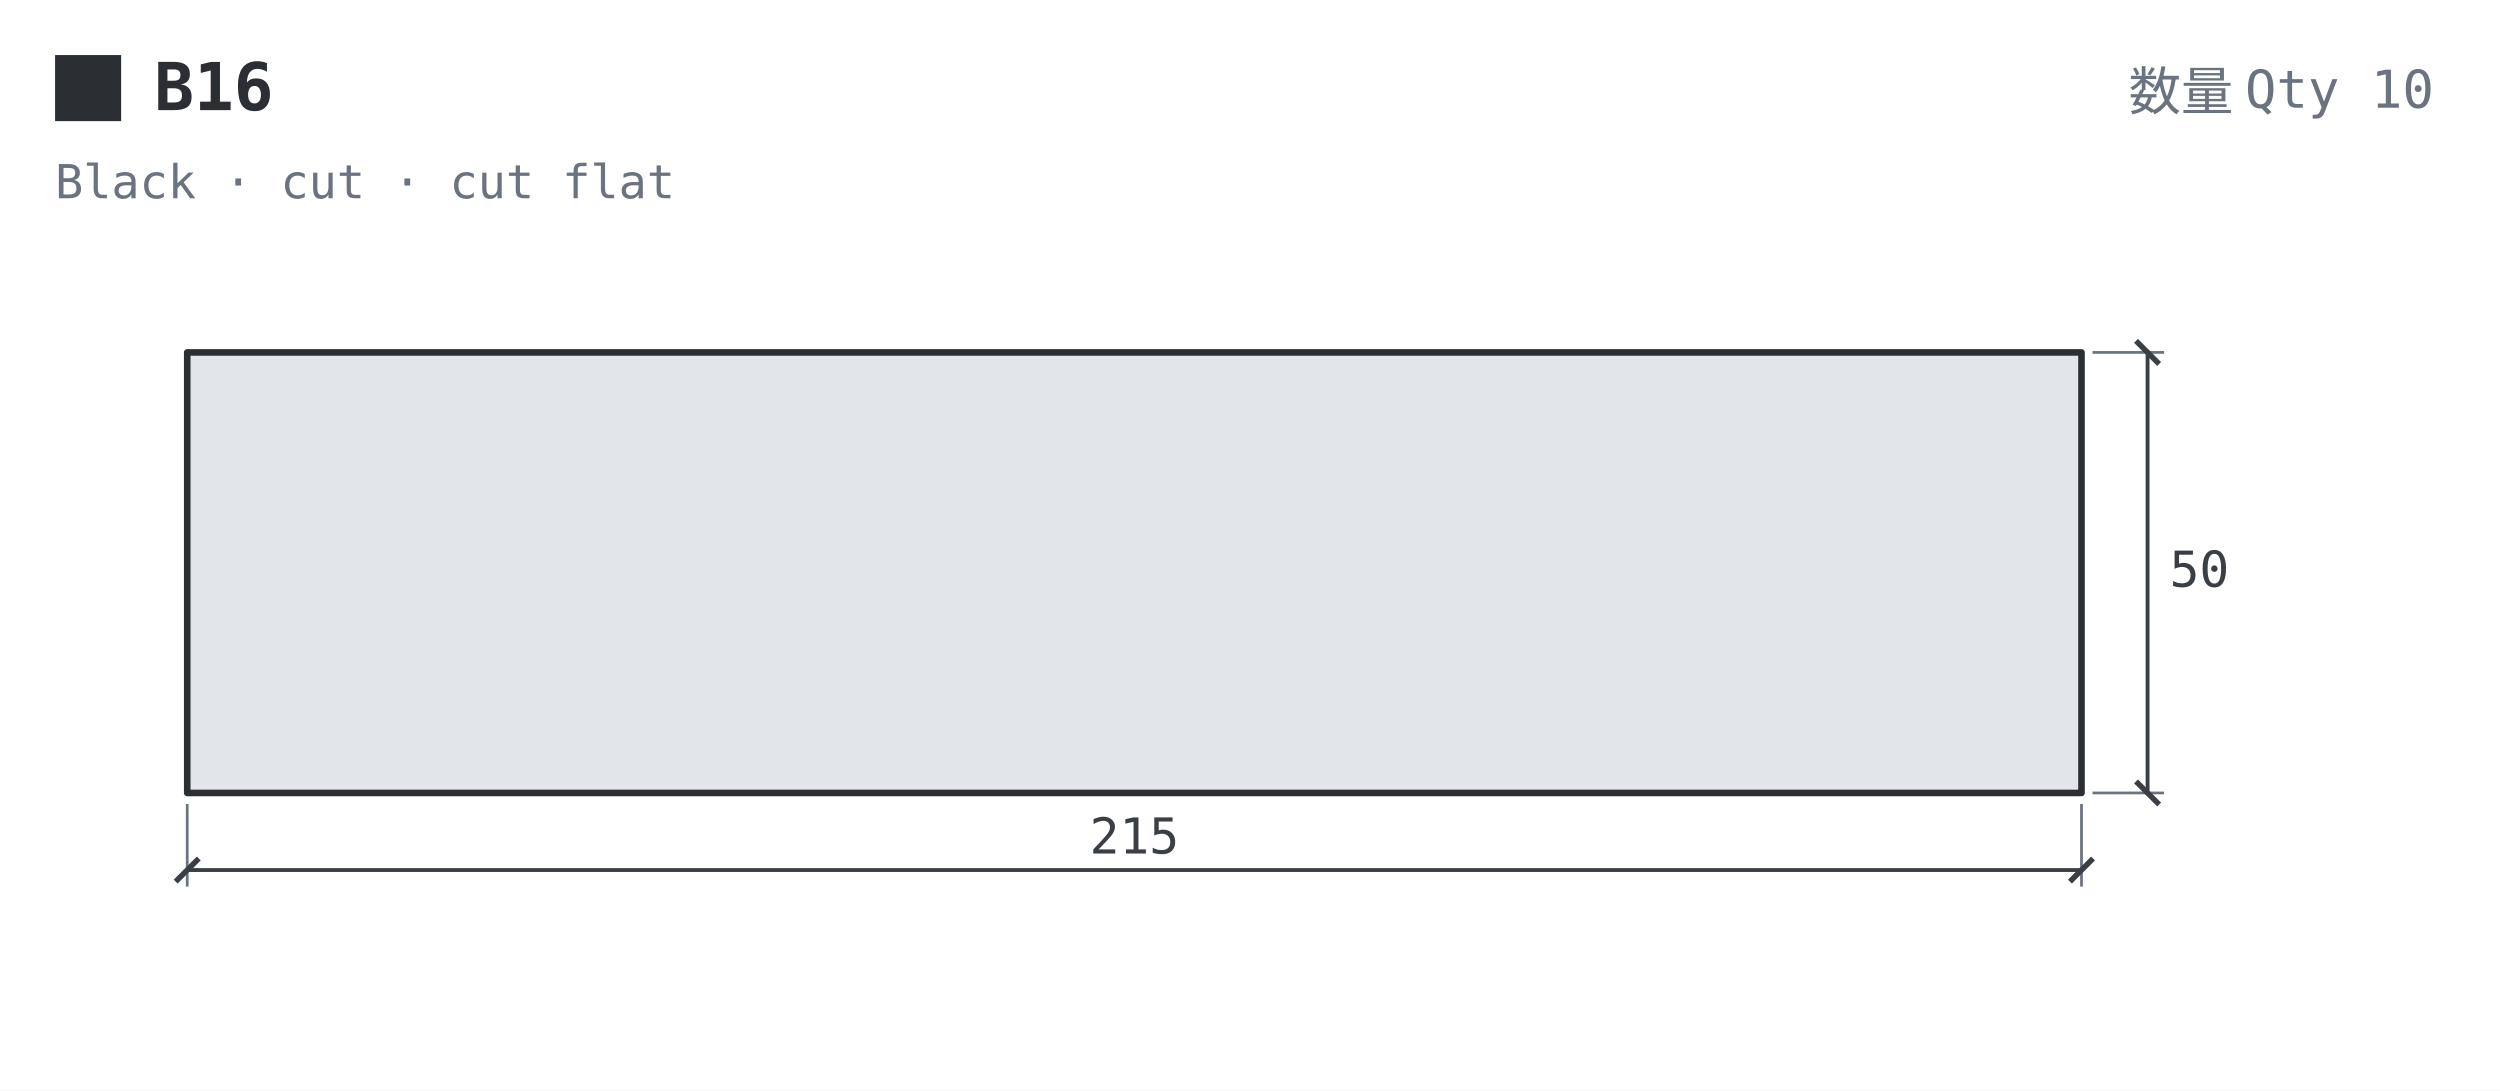
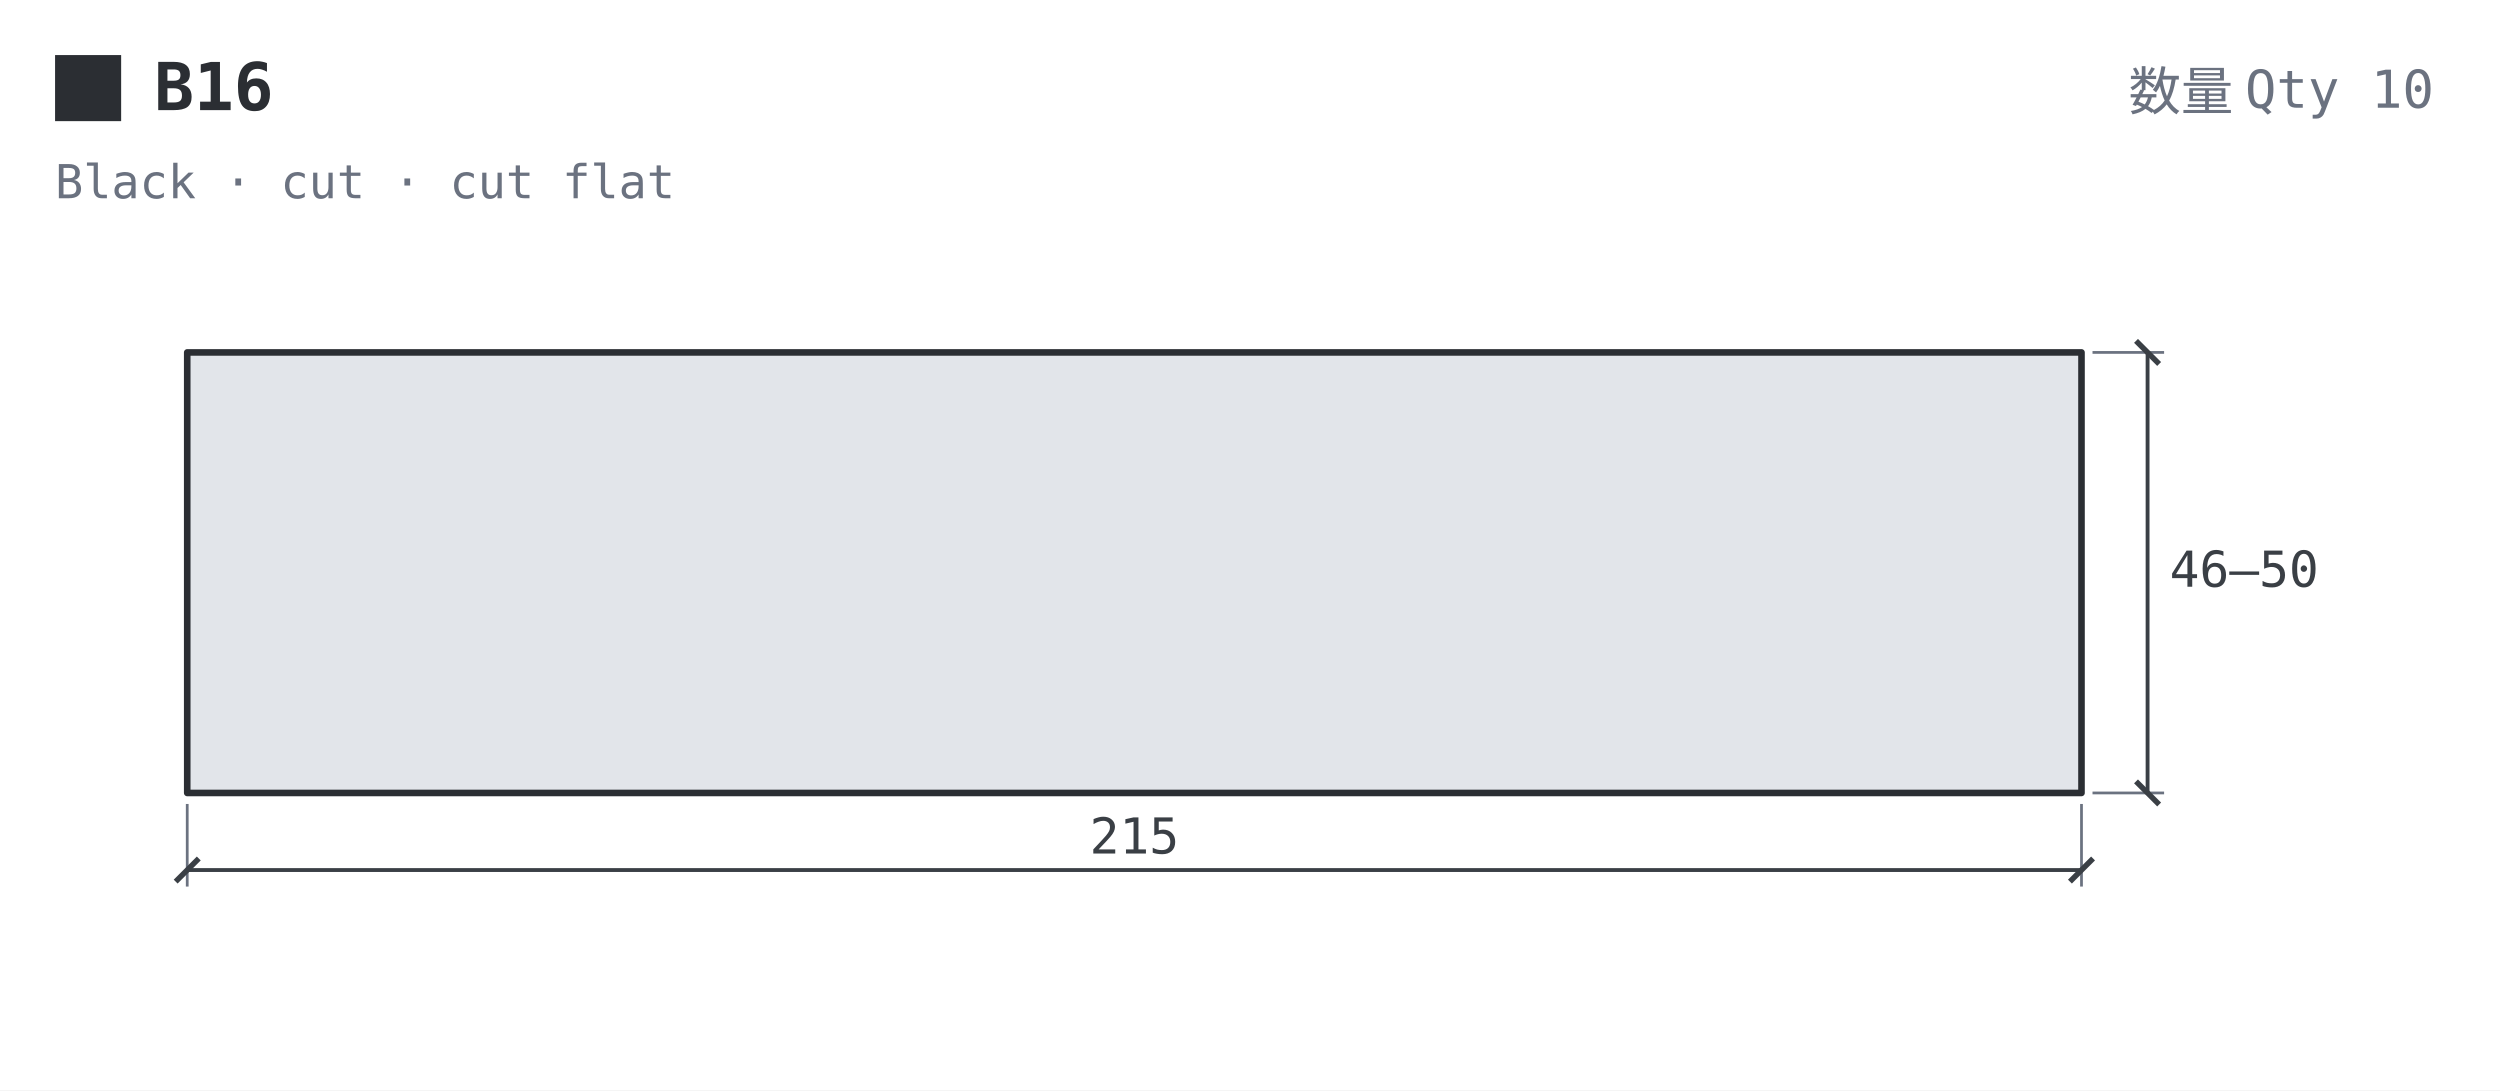
<svg xmlns="http://www.w3.org/2000/svg" viewBox="0 0 454 198" width="454" height="198">
  <rect width="454" height="198" fill="#ffffff" />
  <rect x="10.0" y="10.0" width="12.0" height="12.0" fill="#2b2e33" stroke="none" />
  <text x="28.0" y="20.0" font-family="ui-monospace,'SFMono-Regular',Menlo,Consolas,monospace" font-size="12" fill="#2b2e33" text-anchor="start" font-weight="600">B16</text>
  <text x="442.0" y="20.0" font-family="ui-monospace,'SFMono-Regular',Menlo,Consolas,monospace" font-size="9.5" fill="#6b7280" text-anchor="end">数量 Qty 10</text>
  <text x="10.0" y="36.0" font-family="ui-monospace,'SFMono-Regular',Menlo,Consolas,monospace" font-size="8.5" fill="#6b7280" text-anchor="start">Black · cut · cut flat</text>
  <polygon points="34.0,144.0 378.0,144.0 378.0,64.0 34.0,64.0" fill="#e2e5ea" stroke="#2b2e33" stroke-width="1.2" stroke-linejoin="round" />
  <line x1="34.0" y1="146.0" x2="34.0" y2="161.0" stroke="#6b7280" stroke-width="0.5" />
  <line x1="378.0" y1="146.0" x2="378.0" y2="161.0" stroke="#6b7280" stroke-width="0.5" />
  <line x1="34.0" y1="158.0" x2="378.0" y2="158.0" stroke="#3a3f45" stroke-width="0.7" />
  <line x1="31.9" y1="160.1" x2="36.1" y2="155.9" stroke="#3a3f45" stroke-width="1" />
  <line x1="375.9" y1="160.1" x2="380.1" y2="155.9" stroke="#3a3f45" stroke-width="1" />
  <text x="206.0" y="155.0" font-family="ui-monospace,'SFMono-Regular',Menlo,Consolas,monospace" font-size="9" fill="#3a3f45" text-anchor="middle">215</text>
  <line x1="380.0" y1="64.0" x2="393.0" y2="64.0" stroke="#6b7280" stroke-width="0.5" />
  <line x1="380.0" y1="144.0" x2="393.0" y2="144.0" stroke="#6b7280" stroke-width="0.5" />
  <line x1="390.0" y1="64.0" x2="390.0" y2="144.0" stroke="#3a3f45" stroke-width="0.7" />
  <line x1="387.9" y1="61.9" x2="392.1" y2="66.1" stroke="#3a3f45" stroke-width="1" />
  <line x1="387.9" y1="141.9" x2="392.1" y2="146.1" stroke="#3a3f45" stroke-width="1" />
-   <text x="394.0" y="104.0" font-family="ui-monospace,'SFMono-Regular',Menlo,Consolas,monospace" font-size="9" fill="#3a3f45" text-anchor="start" dominant-baseline="middle">50</text>
+   <text x="394.0" y="104.0" font-family="ui-monospace,'SFMono-Regular',Menlo,Consolas,monospace" font-size="9" fill="#3a3f45" text-anchor="start" dominant-baseline="middle">46–50</text>
</svg>
